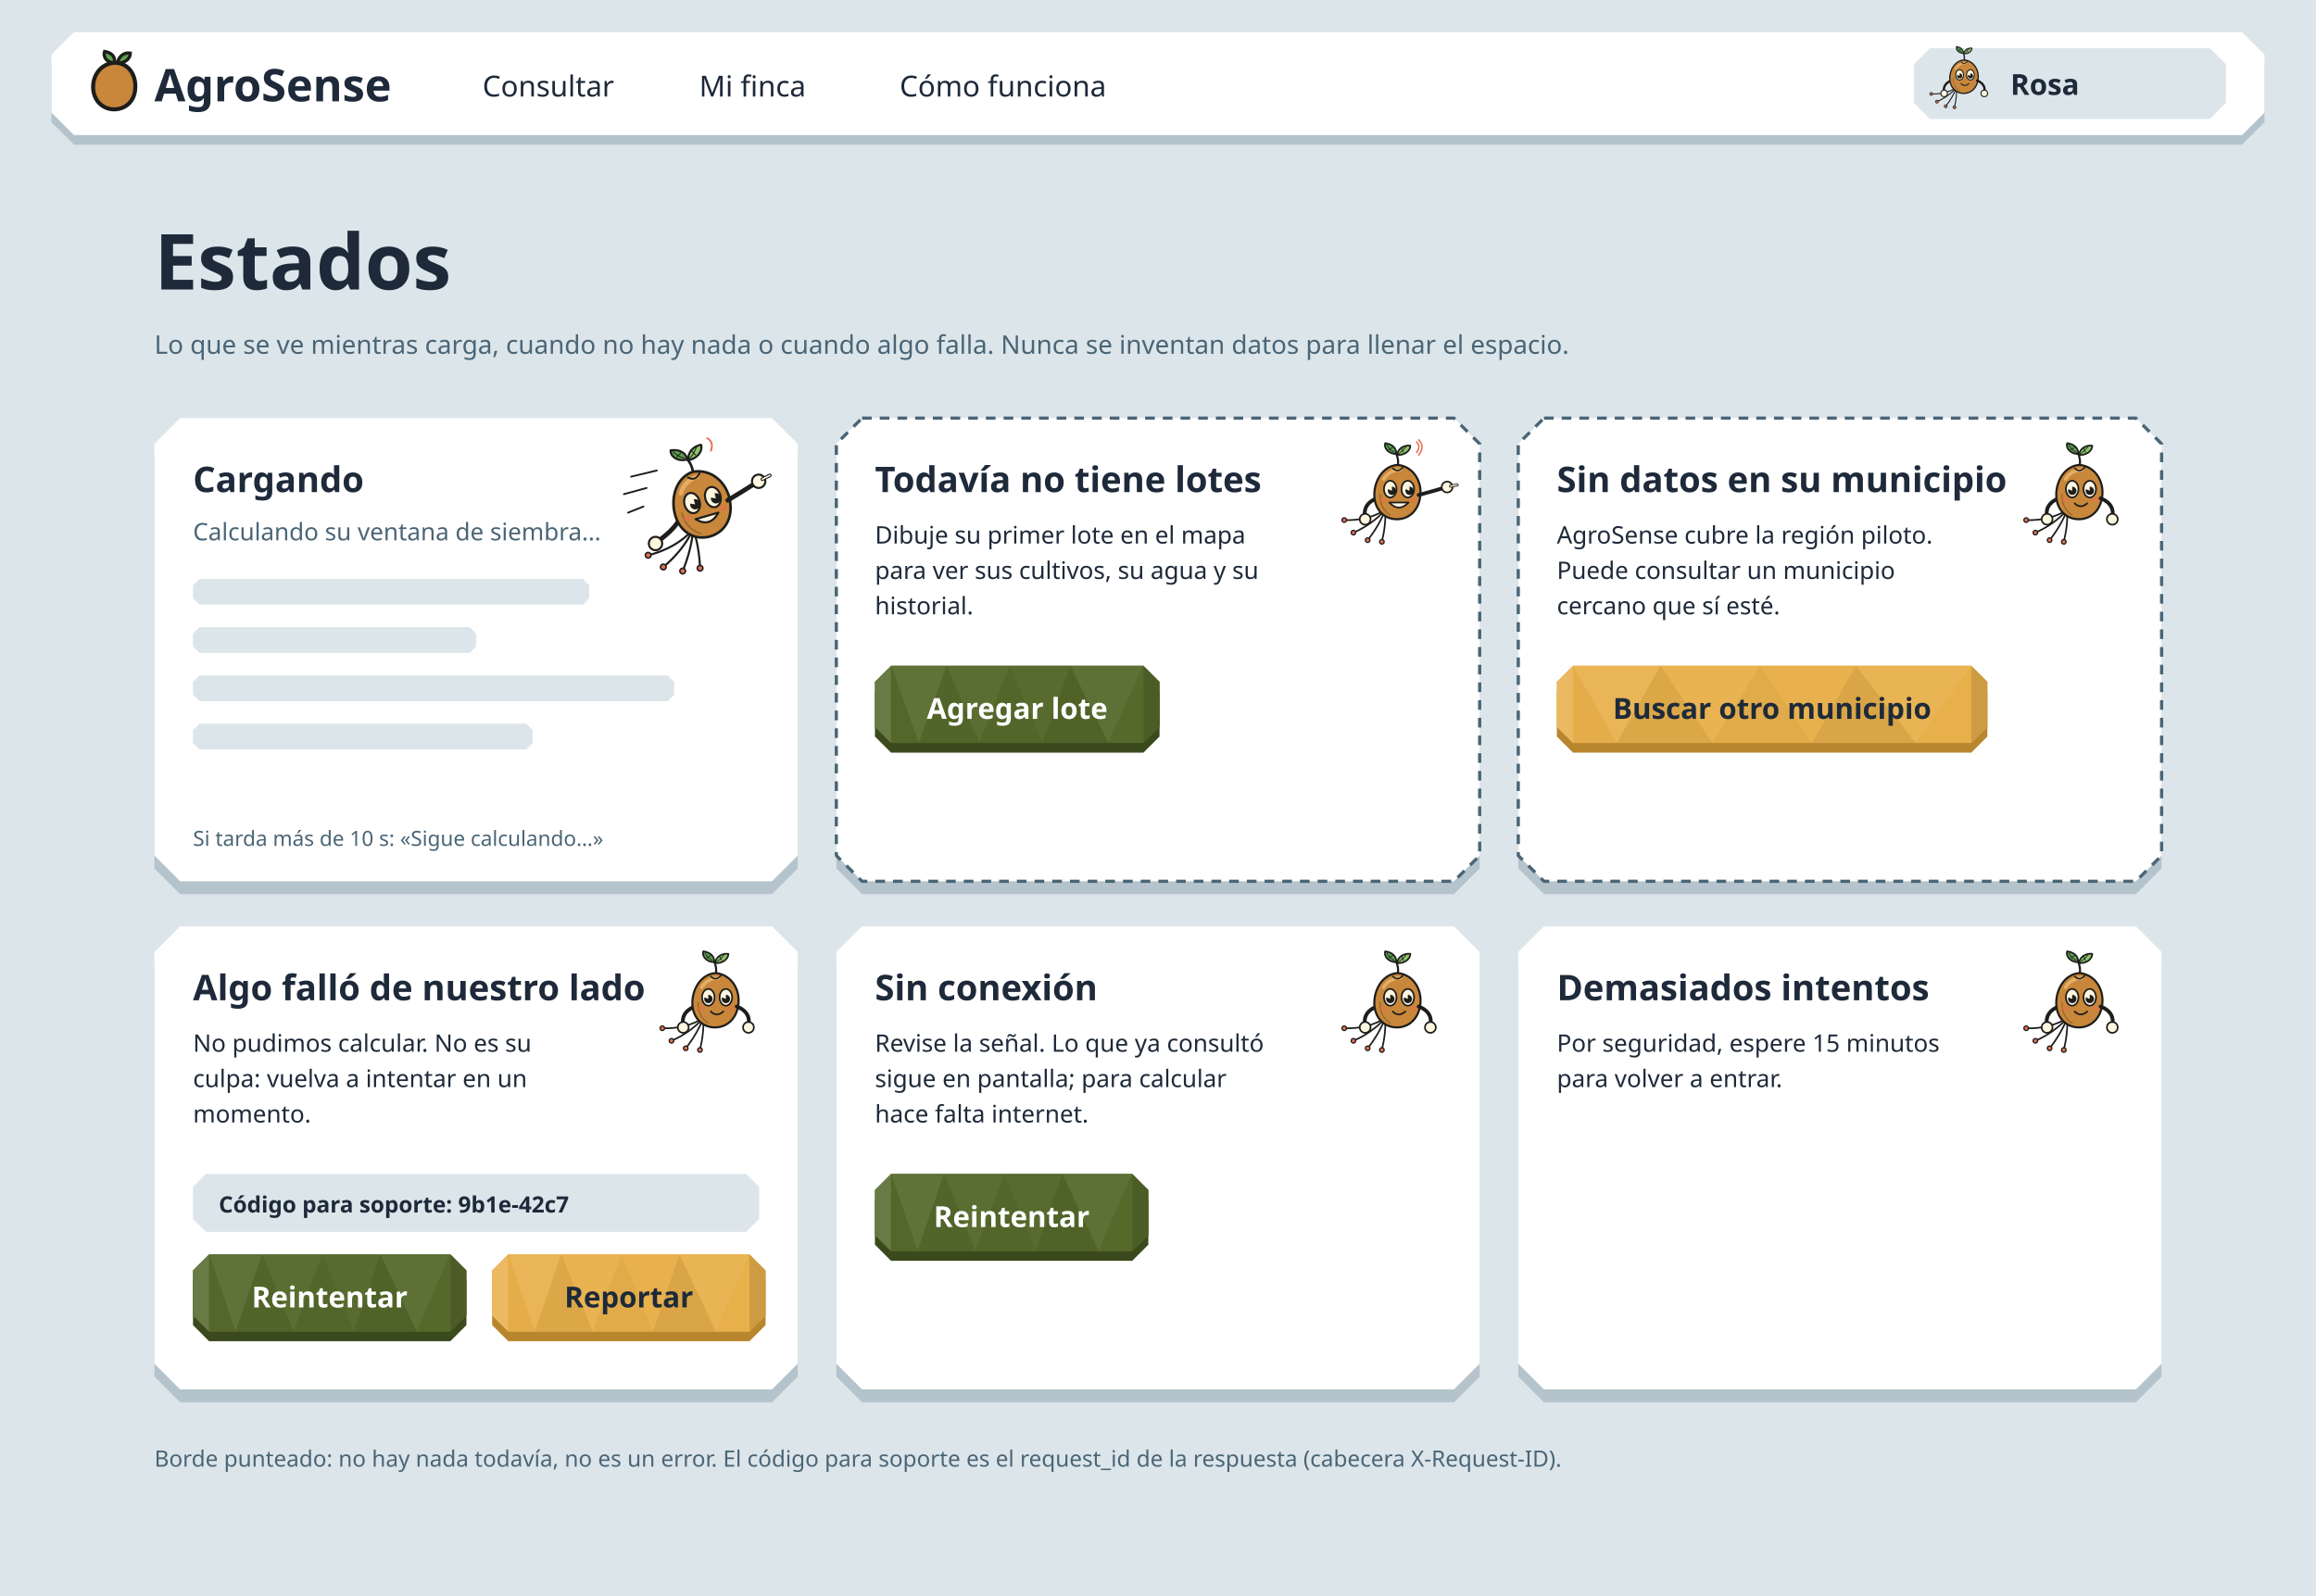
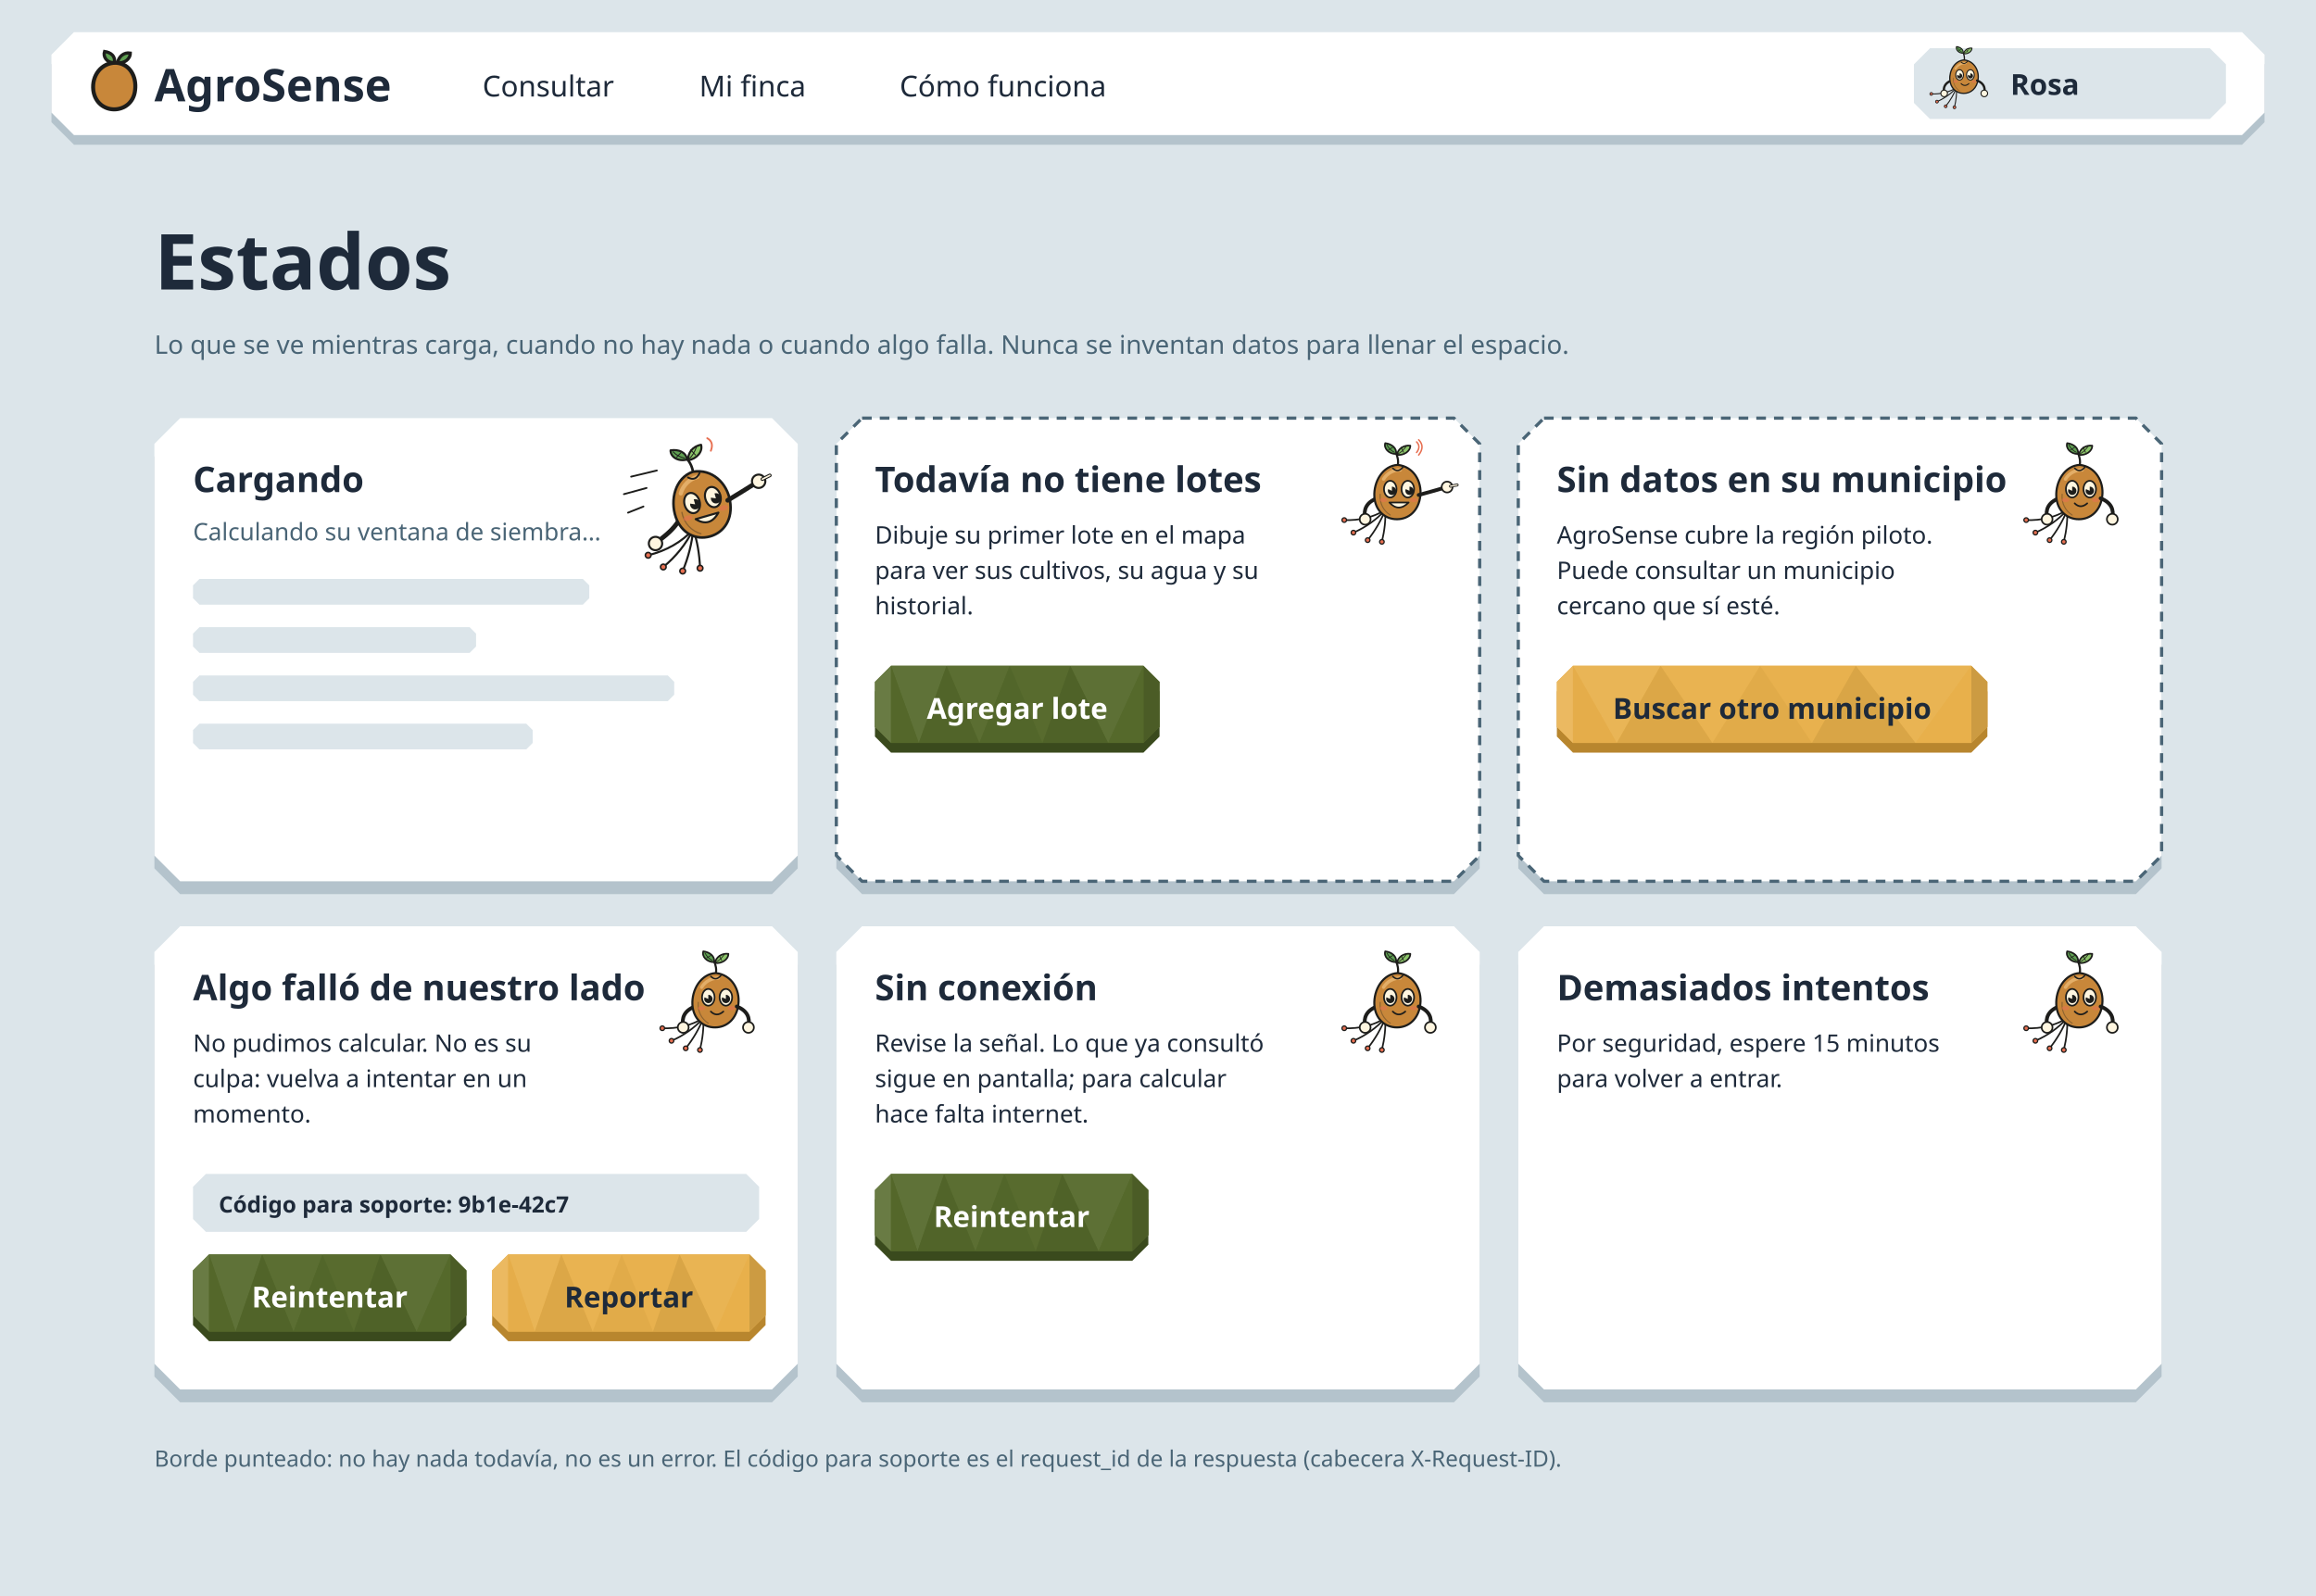
<svg xmlns="http://www.w3.org/2000/svg" width="1440" height="992" viewBox="0 0 1440 992">
  <rect width="1440" height="992" fill="#DCE5EA" />
  <rect width="1440" height="6000" fill="#DCE5EA" />
  <g id="barra" transform="translate(0 0)">
    <polygon points="46,26 1394,26 1408,40 1408,76 1394,90 46,90 32,76 32,40" fill="#B4C3CC" />
    <polygon points="46,20 1394,20 1408,34 1408,70 1394,84 46,84 32,70 32,34" fill="#FFFFFF" />
    <g id="marca" transform="translate(56 30)">
      <path d="M16 9c9 .6 13 9 12 17-.8 8-7 12-13 12S3 34 2 26C1 17 7 9 16 9z" fill="#C8873A" stroke="#1D1D1B" stroke-width="2.5" />
      <path d="M15 9c-5 0-7-4-6-7 4 .6 7 3 6 7zm2 0c4 .6 8-2 8-6-4-.6-7 2-8 6z" fill="#5FA052" stroke="#1D1D1B" stroke-width="2" />
      <text x="40" y="33" font-family="Fredoka" font-weight="600" font-size="28" fill="#1E2A3A" text-anchor="start">AgroSense</text>
    </g>
    <text x="300" y="60" font-family="Atkinson Hyperlegible" font-weight="400" font-size="18" fill="#1E2A3A" text-anchor="start">Consultar</text>
    <text x="434.72" y="60" font-family="Atkinson Hyperlegible" font-weight="400" font-size="18" fill="#1E2A3A" text-anchor="start">Mi finca</text>
    <text x="559.36" y="60" font-family="Atkinson Hyperlegible" font-weight="400" font-size="18" fill="#1E2A3A" text-anchor="start">Cómo funciona</text>
    <polygon points="1200,30 1374,30 1384,40 1384,64 1374,74 1200,74 1190,64 1190,40" fill="#DCE5EA" />
    <g transform="translate(1196 28) scale(0.16)">
      <g id="semilla" transform="translate(0 0)">
        <path d="M128 166 Q85 192 30 190" fill="none" stroke="#1D1D1B" stroke-width="4" stroke-linecap="round" stroke-linejoin="round" />
        <circle cx="30" cy="190" r="5.5" fill="#E76F51" stroke="#1D1D1B" stroke-width="3" />
        <path d="M128 166 Q96 201 52 220" fill="none" stroke="#1D1D1B" stroke-width="4" stroke-linecap="round" stroke-linejoin="round" />
        <circle cx="52" cy="220" r="5.5" fill="#E76F51" stroke="#1D1D1B" stroke-width="3" />
        <path d="M128 166 Q113 204 86 238" fill="none" stroke="#1D1D1B" stroke-width="4" stroke-linecap="round" stroke-linejoin="round" />
        <circle cx="86" cy="238" r="5.5" fill="#E76F51" stroke="#1D1D1B" stroke-width="3" />
        <path d="M128 166 Q130 200 120 242" fill="none" stroke="#1D1D1B" stroke-width="4" stroke-linecap="round" stroke-linejoin="round" />
        <circle cx="120" cy="242" r="5.5" fill="#E76F51" stroke="#1D1D1B" stroke-width="3" />
        <path d="M108 138 C82 148 76 166 80 184" fill="none" stroke="#1D1D1B" stroke-width="9" stroke-linecap="round" stroke-linejoin="round" />
        <circle cx="80" cy="188" r="13" fill="#FFF6E0" stroke="#1D1D1B" stroke-width="4" />
        <path d="M158 62 C160 48 158 40 154 30" fill="none" stroke="#1D1D1B" stroke-width="5" stroke-linecap="round" stroke-linejoin="round" />
        <path d="M154 32 C136 32 124 18 128 6 C144 8 156 18 154 32Z" fill="#5FA052" stroke="#1D1D1B" stroke-width="4" stroke-linecap="round" stroke-linejoin="round" />
        <path d="M156 34 C172 36 188 26 188 12 C172 10 158 20 156 34Z" fill="#8CC56A" stroke="#1D1D1B" stroke-width="4" stroke-linecap="round" stroke-linejoin="round" />
        <path d="M150 28 C142 24 136 18 132 10 M146 16 L136 22 M178 14 C172 22 166 28 158 32 M172 28 L166 16" fill="none" stroke="#1D1D1B" stroke-width="1.8" stroke-linecap="round" stroke-linejoin="round" />
        <path d="M158 58 C196 62 216 98 212 132 C208 168 184 188 156 188 C126 188 104 166 102 134 C100 98 122 60 158 58Z" fill="#C8873A" stroke="#1D1D1B" stroke-width="5" stroke-linecap="round" stroke-linejoin="round" />
        <path d="M124 92 A46 46 0 0 1 164 70" fill="none" stroke="#E3AE68" stroke-width="8" stroke-linecap="round" stroke-linejoin="round" />
        <path d="M116 128 C114 150 124 168 140 178" fill="none" stroke="#1D1D1B" stroke-width="2.5" stroke-linecap="round" stroke-linejoin="round" opacity="0.35" />
        <path d="M146 66 Q158 78 170 64" fill="none" stroke="#1D1D1B" stroke-width="3.5" stroke-linecap="round" stroke-linejoin="round" />
        <ellipse cx="124" cy="142" rx="9" ry="5" fill="#E76F51" opacity="0.55" />
        <ellipse cx="196" cy="142" rx="9" ry="5" fill="#E76F51" opacity="0.55" />
        <ellipse cx="140" cy="116" rx="15" ry="20" fill="#FFF6E0" stroke="#1D1D1B" stroke-width="4" />
        <path d="M140 120 m0 -10 a10 10 0 1 1 -9 6 l9 4Z" fill="#1D1D1B" />
        <ellipse cx="182" cy="116" rx="15" ry="20" fill="#FFF6E0" stroke="#1D1D1B" stroke-width="4" />
        <path d="M182 120 m0 -10 a10 10 0 1 1 -9 6 l9 4Z" fill="#1D1D1B" />
        <path d="M146 150 Q160 164 176 150" fill="none" stroke="#1D1D1B" stroke-width="4" stroke-linecap="round" stroke-linejoin="round" />
        <path d="M208 138 C234 148 240 166 236 184" fill="none" stroke="#1D1D1B" stroke-width="9" stroke-linecap="round" stroke-linejoin="round" />
        <circle cx="236" cy="188" r="13" fill="#FFF6E0" stroke="#1D1D1B" stroke-width="4" />
      </g>
    </g>
    <text x="1250" y="59" font-family="Atkinson Hyperlegible" font-weight="700" font-size="18" fill="#1E2A3A" text-anchor="start">Rosa</text>
  </g>
  <text x="96" y="180" font-family="Fredoka" font-weight="600" font-size="48" fill="#1E2A3A" text-anchor="start">Estados</text>
  <text x="96" y="220" font-family="Atkinson Hyperlegible" font-weight="400" font-size="16" fill="#4A6576" text-anchor="start">Lo que se ve mientras carga, cuando no hay nada o cuando algo falla. Nunca se inventan datos para llenar el espacio.</text>
  <g id="estado-cargando" transform="translate(96 260)">
    <polygon points="16,8 384,8 400,24 400,280 384,296 16,296 0,280 0,24" fill="#B4C3CC" />
    <polygon points="16,0 384,0 400,16 400,272 384,288 16,288 0,272 0,16" fill="#FFFFFF" />
    <g transform="translate(290.0 14) scale(0.32)">
      <g id="mascota" transform="translate(0 0) scale(1)">
        <g id="semilla" transform="rotate(-16 158 124)">
          <path d="M128 166 Q85 192 30 190" fill="none" stroke="#1D1D1B" stroke-width="4" stroke-linecap="round" stroke-linejoin="round" />
          <circle cx="30" cy="190" r="5.5" fill="#E76F51" stroke="#1D1D1B" stroke-width="3" />
          <path d="M128 166 Q96 201 52 220" fill="none" stroke="#1D1D1B" stroke-width="4" stroke-linecap="round" stroke-linejoin="round" />
          <circle cx="52" cy="220" r="5.5" fill="#E76F51" stroke="#1D1D1B" stroke-width="3" />
          <path d="M128 166 Q113 204 86 238" fill="none" stroke="#1D1D1B" stroke-width="4" stroke-linecap="round" stroke-linejoin="round" />
          <circle cx="86" cy="238" r="5.5" fill="#E76F51" stroke="#1D1D1B" stroke-width="3" />
          <path d="M128 166 Q130 200 120 242" fill="none" stroke="#1D1D1B" stroke-width="4" stroke-linecap="round" stroke-linejoin="round" />
          <circle cx="120" cy="242" r="5.5" fill="#E76F51" stroke="#1D1D1B" stroke-width="3" />
          <path d="M108 140 C90 156 74 162 54 170" fill="none" stroke="#1D1D1B" stroke-width="9" stroke-linecap="round" stroke-linejoin="round" />
          <circle cx="50" cy="172" r="13" fill="#FFF6E0" stroke="#1D1D1B" stroke-width="4" />
          <path d="M158 62 C160 48 158 40 154 30" fill="none" stroke="#1D1D1B" stroke-width="5" stroke-linecap="round" stroke-linejoin="round" />
          <path d="M154 32 C136 32 124 18 128 6 C144 8 156 18 154 32Z" fill="#5FA052" stroke="#1D1D1B" stroke-width="4" stroke-linecap="round" stroke-linejoin="round" />
          <path d="M156 34 C172 36 188 26 188 12 C172 10 158 20 156 34Z" fill="#8CC56A" stroke="#1D1D1B" stroke-width="4" stroke-linecap="round" stroke-linejoin="round" />
          <path d="M150 28 C142 24 136 18 132 10 M146 16 L136 22 M178 14 C172 22 166 28 158 32 M172 28 L166 16" fill="none" stroke="#1D1D1B" stroke-width="1.8" stroke-linecap="round" stroke-linejoin="round" />
          <path d="M203 3 Q214 14 203 28.4" fill="none" stroke="#E76F51" stroke-width="3.5" stroke-linecap="round" stroke-linejoin="round" />
          <path d="M158 58 C196 62 216 98 212 132 C208 168 184 188 156 188 C126 188 104 166 102 134 C100 98 122 60 158 58Z" fill="#C8873A" stroke="#1D1D1B" stroke-width="5" stroke-linecap="round" stroke-linejoin="round" />
          <path d="M124 92 A46 46 0 0 1 164 70" fill="none" stroke="#E3AE68" stroke-width="8" stroke-linecap="round" stroke-linejoin="round" />
          <path d="M116 128 C114 150 124 168 140 178" fill="none" stroke="#1D1D1B" stroke-width="2.5" stroke-linecap="round" stroke-linejoin="round" opacity="0.35" />
          <path d="M146 66 Q158 78 170 64" fill="none" stroke="#1D1D1B" stroke-width="3.5" stroke-linecap="round" stroke-linejoin="round" />
          <ellipse cx="124" cy="142" rx="9" ry="5" fill="#E76F51" opacity="0.55" />
          <ellipse cx="196" cy="142" rx="9" ry="5" fill="#E76F51" opacity="0.55" />
          <ellipse cx="140" cy="116" rx="15" ry="20" fill="#FFF6E0" stroke="#1D1D1B" stroke-width="4" />
          <path d="M145 120 m0 -10 a10 10 0 1 1 -9 6 l9 4Z" fill="#1D1D1B" />
          <ellipse cx="182" cy="116" rx="15" ry="20" fill="#FFF6E0" stroke="#1D1D1B" stroke-width="4" />
          <path d="M187 120 m0 -10 a10 10 0 1 1 -9 6 l9 4Z" fill="#1D1D1B" />
          <path d="M138 148 Q160 172 184 148Z" fill="#FFF6E0" stroke="#1D1D1B" stroke-width="4" stroke-linecap="round" stroke-linejoin="round" />
          <path d="M208 130 C230 124 252 118 272 112" fill="none" stroke="#1D1D1B" stroke-width="9" stroke-linecap="round" stroke-linejoin="round" />
          <circle cx="276" cy="111" r="13" fill="#FFF6E0" stroke="#1D1D1B" stroke-width="4" />
          <path d="M284 109 l16 -3" fill="none" stroke="#1D1D1B" stroke-width="7" stroke-linecap="round" stroke-linejoin="round" />
          <path d="M284 109 l16 -3" fill="none" stroke="#FFF6E0" stroke-width="3" stroke-linecap="round" stroke-linejoin="round" />
        </g>
        <line x1="20" y1="70" x2="70" y2="58" stroke="#1D1D1B" stroke-width="3.5" stroke-linecap="round" />
        <line x1="6" y1="104" x2="50" y2="92" stroke="#1D1D1B" stroke-width="3.5" stroke-linecap="round" />
        <line x1="14" y1="140" x2="44" y2="128" stroke="#1D1D1B" stroke-width="3.5" stroke-linecap="round" />
      </g>
    </g>
    <text x="24" y="46" font-family="Fredoka" font-weight="600" font-size="22" fill="#1E2A3A" text-anchor="start">Cargando</text>
    <text x="24" y="76" font-family="Atkinson Hyperlegible" font-weight="400" font-size="15" fill="#4A6576" text-anchor="start">Calculando su ventana de siembra…</text>
    <polygon points="28,100 266.4,100 270.4,104 270.4,112 266.4,116 28,116 24,112 24,104" fill="#DCE5EA" />
    <polygon points="28,130 196,130 200,134 200,142 196,146 28,146 24,142 24,134" fill="#DCE5EA" />
    <polygon points="28,160 319.2,160 323.2,164 323.2,172 319.2,176 28,176 24,172 24,164" fill="#DCE5EA" />
    <polygon points="28,190 231.2,190 235.2,194 235.2,202 231.2,206 28,206 24,202 24,194" fill="#DCE5EA" />
-     <text x="24" y="266" font-family="Atkinson Hyperlegible" font-weight="400" font-size="13" fill="#4A6576" text-anchor="start">Si tarda más de 10 s: «Sigue calculando…»</text>
  </g>
  <g id="estado-todavía" transform="translate(520 260)">
    <polygon points="16,8 384,8 400,24 400,280 384,296 16,296 0,280 0,24" fill="#B4C3CC" />
    <polygon points="16,0 384,0 400,16 400,272 384,288 16,288 0,272 0,16" fill="#FFFFFF" stroke="#4A6576" stroke-width="2" stroke-linejoin="round" stroke-dasharray="6 5" />
    <g transform="translate(308.0 14) scale(0.26)">
      <g id="mascota" transform="translate(0 0) scale(1)">
        <g id="semilla" transform="translate(0 0)">
          <path d="M128 166 Q85 192 30 190" fill="none" stroke="#1D1D1B" stroke-width="4" stroke-linecap="round" stroke-linejoin="round" />
          <circle cx="30" cy="190" r="5.5" fill="#E76F51" stroke="#1D1D1B" stroke-width="3" />
          <path d="M128 166 Q96 201 52 220" fill="none" stroke="#1D1D1B" stroke-width="4" stroke-linecap="round" stroke-linejoin="round" />
          <circle cx="52" cy="220" r="5.5" fill="#E76F51" stroke="#1D1D1B" stroke-width="3" />
          <path d="M128 166 Q113 204 86 238" fill="none" stroke="#1D1D1B" stroke-width="4" stroke-linecap="round" stroke-linejoin="round" />
          <circle cx="86" cy="238" r="5.5" fill="#E76F51" stroke="#1D1D1B" stroke-width="3" />
          <path d="M128 166 Q130 200 120 242" fill="none" stroke="#1D1D1B" stroke-width="4" stroke-linecap="round" stroke-linejoin="round" />
          <circle cx="120" cy="242" r="5.5" fill="#E76F51" stroke="#1D1D1B" stroke-width="3" />
          <path d="M108 138 C82 148 76 166 80 184" fill="none" stroke="#1D1D1B" stroke-width="9" stroke-linecap="round" stroke-linejoin="round" />
          <circle cx="80" cy="188" r="13" fill="#FFF6E0" stroke="#1D1D1B" stroke-width="4" />
          <path d="M158 62 C160 48 158 40 154 30" fill="none" stroke="#1D1D1B" stroke-width="5" stroke-linecap="round" stroke-linejoin="round" />
          <path d="M154 32 C136 32 124 18 128 6 C144 8 156 18 154 32Z" fill="#5FA052" stroke="#1D1D1B" stroke-width="4" stroke-linecap="round" stroke-linejoin="round" />
          <path d="M156 34 C172 36 188 26 188 12 C172 10 158 20 156 34Z" fill="#8CC56A" stroke="#1D1D1B" stroke-width="4" stroke-linecap="round" stroke-linejoin="round" />
          <path d="M150 28 C142 24 136 18 132 10 M146 16 L136 22 M178 14 C172 22 166 28 158 32 M172 28 L166 16" fill="none" stroke="#1D1D1B" stroke-width="1.8" stroke-linecap="round" stroke-linejoin="round" />
          <path d="M203 3 Q214 14 203 28.4" fill="none" stroke="#E76F51" stroke-width="3.5" stroke-linecap="round" stroke-linejoin="round" />
          <path d="M208 -2 Q224 14 208 34.4" fill="none" stroke="#E76F51" stroke-width="3.5" stroke-linecap="round" stroke-linejoin="round" />
          <path d="M158 58 C196 62 216 98 212 132 C208 168 184 188 156 188 C126 188 104 166 102 134 C100 98 122 60 158 58Z" fill="#C8873A" stroke="#1D1D1B" stroke-width="5" stroke-linecap="round" stroke-linejoin="round" />
          <path d="M124 92 A46 46 0 0 1 164 70" fill="none" stroke="#E3AE68" stroke-width="8" stroke-linecap="round" stroke-linejoin="round" />
          <path d="M116 128 C114 150 124 168 140 178" fill="none" stroke="#1D1D1B" stroke-width="2.5" stroke-linecap="round" stroke-linejoin="round" opacity="0.35" />
          <path d="M146 66 Q158 78 170 64" fill="none" stroke="#1D1D1B" stroke-width="3.5" stroke-linecap="round" stroke-linejoin="round" />
          <ellipse cx="124" cy="142" rx="9" ry="5" fill="#E76F51" opacity="0.55" />
          <ellipse cx="196" cy="142" rx="9" ry="5" fill="#E76F51" opacity="0.55" />
          <ellipse cx="140" cy="116" rx="15" ry="20" fill="#FFF6E0" stroke="#1D1D1B" stroke-width="4" />
          <path d="M144 120 m0 -10 a10 10 0 1 1 -9 6 l9 4Z" fill="#1D1D1B" />
          <ellipse cx="182" cy="116" rx="15" ry="20" fill="#FFF6E0" stroke="#1D1D1B" stroke-width="4" />
          <path d="M186 120 m0 -10 a10 10 0 1 1 -9 6 l9 4Z" fill="#1D1D1B" />
          <path d="M138 148 Q160 172 184 148Z" fill="#FFF6E0" stroke="#1D1D1B" stroke-width="4" stroke-linecap="round" stroke-linejoin="round" />
          <path d="M208 130 C230 124 252 118 272 112" fill="none" stroke="#1D1D1B" stroke-width="9" stroke-linecap="round" stroke-linejoin="round" />
          <circle cx="276" cy="111" r="13" fill="#FFF6E0" stroke="#1D1D1B" stroke-width="4" />
          <path d="M284 109 l16 -3" fill="none" stroke="#1D1D1B" stroke-width="7" stroke-linecap="round" stroke-linejoin="round" />
          <path d="M284 109 l16 -3" fill="none" stroke="#FFF6E0" stroke-width="3" stroke-linecap="round" stroke-linejoin="round" />
        </g>
      </g>
    </g>
    <text x="24" y="46" font-family="Fredoka" font-weight="600" font-size="22" fill="#1E2A3A" text-anchor="start">Todavía no tiene lotes</text>
    <text x="24" y="78" font-family="Atkinson Hyperlegible" font-weight="400" font-size="15" fill="#1E2A3A" text-anchor="start">Dibuje su primer lote en el mapa</text>
    <text x="24" y="100" font-family="Atkinson Hyperlegible" font-weight="400" font-size="15" fill="#1E2A3A" text-anchor="start">para ver sus cultivos, su agua y su</text>
    <text x="24" y="122" font-family="Atkinson Hyperlegible" font-weight="400" font-size="15" fill="#1E2A3A" text-anchor="start">historial.</text>
    <g id="boton-primary" transform="translate(24 154)">
      <polygon points="10,6 166.96,6 176.96,16 176.96,44 166.96,54 10,54 0,44 0,16" fill="#3A4A1D" />
      <polygon points="10,0 166.96,0 176.96,10 176.96,38 166.96,48 10,48 0,38 0,10" fill="#55692B" />
      <polygon points="10,0 10,48 0,38 0,10" fill="#697B44" />
      <polygon points="166.96,0 176.96,10 176.96,38 166.96,48" fill="#4B5C26" />
      <polygon points="10,0 44.531,0 27.266,48" fill="#5F7238" />
      <polygon points="10,0 27.266,48 10,48" fill="#54672A" />
      <polygon points="44.531,0 83.771,0 64.936,48" fill="#5B6E32" />
      <polygon points="44.531,0 64.936,48 27.266,48" fill="#516429" />
      <polygon points="83.771,0 121.442,0 104.176,48" fill="#586B2E" />
      <polygon points="83.771,0 104.176,48 64.936,48" fill="#52662A" />
      <polygon points="121.442,0 166.96,0 144.986,48" fill="#5D7035" />
      <polygon points="121.442,0 144.986,48 104.176,48" fill="#4F6228" />
      <polygon points="166.96,0 166.96,48 144.986,48" fill="#55692B" />
      <text x="88.48" y="33" font-family="Atkinson Hyperlegible" font-weight="700" font-size="18" fill="#FFFFFF" text-anchor="middle">Agregar lote</text>
    </g>
  </g>
  <g id="estado-sin" transform="translate(944 260)">
    <polygon points="16,8 384,8 400,24 400,280 384,296 16,296 0,280 0,24" fill="#B4C3CC" />
    <polygon points="16,0 384,0 400,16 400,272 384,288 16,288 0,272 0,16" fill="#FFFFFF" stroke="#4A6576" stroke-width="2" stroke-linejoin="round" stroke-dasharray="6 5" />
    <g transform="translate(308.0 14) scale(0.26)">
      <g id="mascota" transform="translate(0 0) scale(1)">
        <g id="semilla" transform="translate(0 0)">
          <path d="M128 166 Q85 192 30 190" fill="none" stroke="#1D1D1B" stroke-width="4" stroke-linecap="round" stroke-linejoin="round" />
          <circle cx="30" cy="190" r="5.5" fill="#E76F51" stroke="#1D1D1B" stroke-width="3" />
          <path d="M128 166 Q96 201 52 220" fill="none" stroke="#1D1D1B" stroke-width="4" stroke-linecap="round" stroke-linejoin="round" />
          <circle cx="52" cy="220" r="5.5" fill="#E76F51" stroke="#1D1D1B" stroke-width="3" />
          <path d="M128 166 Q113 204 86 238" fill="none" stroke="#1D1D1B" stroke-width="4" stroke-linecap="round" stroke-linejoin="round" />
          <circle cx="86" cy="238" r="5.5" fill="#E76F51" stroke="#1D1D1B" stroke-width="3" />
          <path d="M128 166 Q130 200 120 242" fill="none" stroke="#1D1D1B" stroke-width="4" stroke-linecap="round" stroke-linejoin="round" />
          <circle cx="120" cy="242" r="5.5" fill="#E76F51" stroke="#1D1D1B" stroke-width="3" />
          <path d="M108 138 C82 148 76 166 80 184" fill="none" stroke="#1D1D1B" stroke-width="9" stroke-linecap="round" stroke-linejoin="round" />
          <circle cx="80" cy="188" r="13" fill="#FFF6E0" stroke="#1D1D1B" stroke-width="4" />
          <path d="M158 62 C160 48 158 40 154 30" fill="none" stroke="#1D1D1B" stroke-width="5" stroke-linecap="round" stroke-linejoin="round" />
          <path d="M154 32 C136 32 124 18 128 6 C144 8 156 18 154 32Z" fill="#5FA052" stroke="#1D1D1B" stroke-width="4" stroke-linecap="round" stroke-linejoin="round" />
          <path d="M156 34 C172 36 188 26 188 12 C172 10 158 20 156 34Z" fill="#8CC56A" stroke="#1D1D1B" stroke-width="4" stroke-linecap="round" stroke-linejoin="round" />
          <path d="M150 28 C142 24 136 18 132 10 M146 16 L136 22 M178 14 C172 22 166 28 158 32 M172 28 L166 16" fill="none" stroke="#1D1D1B" stroke-width="1.8" stroke-linecap="round" stroke-linejoin="round" />
          <path d="M158 58 C196 62 216 98 212 132 C208 168 184 188 156 188 C126 188 104 166 102 134 C100 98 122 60 158 58Z" fill="#C8873A" stroke="#1D1D1B" stroke-width="5" stroke-linecap="round" stroke-linejoin="round" />
          <path d="M124 92 A46 46 0 0 1 164 70" fill="none" stroke="#E3AE68" stroke-width="8" stroke-linecap="round" stroke-linejoin="round" />
          <path d="M116 128 C114 150 124 168 140 178" fill="none" stroke="#1D1D1B" stroke-width="2.5" stroke-linecap="round" stroke-linejoin="round" opacity="0.35" />
          <path d="M146 66 Q158 78 170 64" fill="none" stroke="#1D1D1B" stroke-width="3.5" stroke-linecap="round" stroke-linejoin="round" />
          <ellipse cx="124" cy="142" rx="9" ry="5" fill="#E76F51" opacity="0.55" />
          <ellipse cx="196" cy="142" rx="9" ry="5" fill="#E76F51" opacity="0.55" />
          <ellipse cx="140" cy="116" rx="15" ry="20" fill="#FFF6E0" stroke="#1D1D1B" stroke-width="4" />
          <path d="M140 120 m0 -10 a10 10 0 1 1 -9 6 l9 4Z" fill="#1D1D1B" />
          <ellipse cx="182" cy="116" rx="15" ry="20" fill="#FFF6E0" stroke="#1D1D1B" stroke-width="4" />
          <path d="M182 120 m0 -10 a10 10 0 1 1 -9 6 l9 4Z" fill="#1D1D1B" />
          <path d="M146 150 Q160 164 176 150" fill="none" stroke="#1D1D1B" stroke-width="4" stroke-linecap="round" stroke-linejoin="round" />
          <path d="M208 138 C234 148 240 166 236 184" fill="none" stroke="#1D1D1B" stroke-width="9" stroke-linecap="round" stroke-linejoin="round" />
          <circle cx="236" cy="188" r="13" fill="#FFF6E0" stroke="#1D1D1B" stroke-width="4" />
        </g>
      </g>
    </g>
    <text x="24" y="46" font-family="Fredoka" font-weight="600" font-size="22" fill="#1E2A3A" text-anchor="start">Sin datos en su municipio</text>
    <text x="24" y="78" font-family="Atkinson Hyperlegible" font-weight="400" font-size="15" fill="#1E2A3A" text-anchor="start">AgroSense cubre la región piloto.</text>
    <text x="24" y="100" font-family="Atkinson Hyperlegible" font-weight="400" font-size="15" fill="#1E2A3A" text-anchor="start">Puede consultar un municipio</text>
    <text x="24" y="122" font-family="Atkinson Hyperlegible" font-weight="400" font-size="15" fill="#1E2A3A" text-anchor="start">cercano que sí esté.</text>
    <g id="boton-secondary" transform="translate(24 154)">
      <polygon points="10,6 257.68,6 267.68,16 267.68,44 257.68,54 10,54 0,44 0,16" fill="#B8862E" />
      <polygon points="10,0 257.68,0 267.68,10 267.68,38 257.68,48 10,48 0,38 0,10" fill="#E8B04B" />
      <polygon points="10,0 10,48 0,38 0,10" fill="#EBB961" />
      <polygon points="257.68,0 267.68,10 267.68,38 257.68,48" fill="#CC9B42" />
      <polygon points="10,0 64.49,0 37.245,48" fill="#E9B556" />
      <polygon points="10,0 37.245,48 10,48" fill="#E5AD4A" />
      <polygon points="64.49,0 126.41,0 96.688,48" fill="#E9B351" />
      <polygon points="64.49,0 96.688,48 37.245,48" fill="#DCA747" />
      <polygon points="126.41,0 185.853,0 158.608,48" fill="#E8B14E" />
      <polygon points="126.41,0 158.608,48 96.688,48" fill="#E1AB49" />
      <polygon points="185.853,0 257.68,0 223.005,48" fill="#E9B453" />
      <polygon points="185.853,0 223.005,48 158.608,48" fill="#D9A546" />
      <polygon points="257.68,0 257.68,48 223.005,48" fill="#E8B04B" />
      <text x="133.84" y="33" font-family="Atkinson Hyperlegible" font-weight="700" font-size="18" fill="#1E2A3A" text-anchor="middle">Buscar otro municipio</text>
    </g>
  </g>
  <g id="estado-algo" transform="translate(96 576)">
    <polygon points="16,8 384,8 400,24 400,280 384,296 16,296 0,280 0,24" fill="#B4C3CC" />
    <polygon points="16,0 384,0 400,16 400,272 384,288 16,288 0,272 0,16" fill="#FFFFFF" />
    <g transform="translate(308.0 14) scale(0.26)">
      <g id="mascota" transform="translate(0 0) scale(1)">
        <g id="semilla" transform="translate(0 0)">
          <path d="M128 166 Q85 192 30 190" fill="none" stroke="#1D1D1B" stroke-width="4" stroke-linecap="round" stroke-linejoin="round" />
          <circle cx="30" cy="190" r="5.5" fill="#E76F51" stroke="#1D1D1B" stroke-width="3" />
          <path d="M128 166 Q96 201 52 220" fill="none" stroke="#1D1D1B" stroke-width="4" stroke-linecap="round" stroke-linejoin="round" />
          <circle cx="52" cy="220" r="5.5" fill="#E76F51" stroke="#1D1D1B" stroke-width="3" />
          <path d="M128 166 Q113 204 86 238" fill="none" stroke="#1D1D1B" stroke-width="4" stroke-linecap="round" stroke-linejoin="round" />
          <circle cx="86" cy="238" r="5.5" fill="#E76F51" stroke="#1D1D1B" stroke-width="3" />
          <path d="M128 166 Q130 200 120 242" fill="none" stroke="#1D1D1B" stroke-width="4" stroke-linecap="round" stroke-linejoin="round" />
          <circle cx="120" cy="242" r="5.5" fill="#E76F51" stroke="#1D1D1B" stroke-width="3" />
          <path d="M108 138 C82 148 76 166 80 184" fill="none" stroke="#1D1D1B" stroke-width="9" stroke-linecap="round" stroke-linejoin="round" />
          <circle cx="80" cy="188" r="13" fill="#FFF6E0" stroke="#1D1D1B" stroke-width="4" />
          <path d="M158 62 C160 48 158 40 154 30" fill="none" stroke="#1D1D1B" stroke-width="5" stroke-linecap="round" stroke-linejoin="round" />
          <path d="M154 32 C136 32 124 18 128 6 C144 8 156 18 154 32Z" fill="#5FA052" stroke="#1D1D1B" stroke-width="4" stroke-linecap="round" stroke-linejoin="round" />
          <path d="M156 34 C172 36 188 26 188 12 C172 10 158 20 156 34Z" fill="#8CC56A" stroke="#1D1D1B" stroke-width="4" stroke-linecap="round" stroke-linejoin="round" />
          <path d="M150 28 C142 24 136 18 132 10 M146 16 L136 22 M178 14 C172 22 166 28 158 32 M172 28 L166 16" fill="none" stroke="#1D1D1B" stroke-width="1.8" stroke-linecap="round" stroke-linejoin="round" />
          <path d="M158 58 C196 62 216 98 212 132 C208 168 184 188 156 188 C126 188 104 166 102 134 C100 98 122 60 158 58Z" fill="#C8873A" stroke="#1D1D1B" stroke-width="5" stroke-linecap="round" stroke-linejoin="round" />
          <path d="M124 92 A46 46 0 0 1 164 70" fill="none" stroke="#E3AE68" stroke-width="8" stroke-linecap="round" stroke-linejoin="round" />
          <path d="M116 128 C114 150 124 168 140 178" fill="none" stroke="#1D1D1B" stroke-width="2.5" stroke-linecap="round" stroke-linejoin="round" opacity="0.35" />
          <path d="M146 66 Q158 78 170 64" fill="none" stroke="#1D1D1B" stroke-width="3.5" stroke-linecap="round" stroke-linejoin="round" />
          <ellipse cx="124" cy="142" rx="9" ry="5" fill="#E76F51" opacity="0.55" />
          <ellipse cx="196" cy="142" rx="9" ry="5" fill="#E76F51" opacity="0.55" />
          <ellipse cx="140" cy="116" rx="15" ry="20" fill="#FFF6E0" stroke="#1D1D1B" stroke-width="4" />
          <path d="M140 120 m0 -10 a10 10 0 1 1 -9 6 l9 4Z" fill="#1D1D1B" />
          <ellipse cx="182" cy="116" rx="15" ry="20" fill="#FFF6E0" stroke="#1D1D1B" stroke-width="4" />
          <path d="M182 120 m0 -10 a10 10 0 1 1 -9 6 l9 4Z" fill="#1D1D1B" />
          <path d="M146 150 Q160 164 176 150" fill="none" stroke="#1D1D1B" stroke-width="4" stroke-linecap="round" stroke-linejoin="round" />
          <path d="M208 138 C234 148 240 166 236 184" fill="none" stroke="#1D1D1B" stroke-width="9" stroke-linecap="round" stroke-linejoin="round" />
          <circle cx="236" cy="188" r="13" fill="#FFF6E0" stroke="#1D1D1B" stroke-width="4" />
        </g>
      </g>
    </g>
    <text x="24" y="46" font-family="Fredoka" font-weight="600" font-size="22" fill="#1E2A3A" text-anchor="start">Algo falló de nuestro lado</text>
    <text x="24" y="78" font-family="Atkinson Hyperlegible" font-weight="400" font-size="15" fill="#1E2A3A" text-anchor="start">No pudimos calcular. No es su</text>
    <text x="24" y="100" font-family="Atkinson Hyperlegible" font-weight="400" font-size="15" fill="#1E2A3A" text-anchor="start">culpa: vuelva a intentar en un</text>
    <text x="24" y="122" font-family="Atkinson Hyperlegible" font-weight="400" font-size="15" fill="#1E2A3A" text-anchor="start">momento.</text>
    <polygon points="32,154 368,154 376,162 376,182 368,190 32,190 24,182 24,162" fill="#DCE5EA" />
    <text x="40" y="178" font-family="Atkinson Hyperlegible" font-weight="700" font-size="14" fill="#1E2A3A" text-anchor="start">Código para soporte: 9b1e-42c7</text>
    <g id="boton-primary" transform="translate(24 204)">
      <polygon points="10,6 160,6 170,16 170,44 160,54 10,54 0,44 0,16" fill="#3A4A1D" />
      <polygon points="10,0 160,0 170,10 170,38 160,48 10,48 0,38 0,10" fill="#55692B" />
      <polygon points="10,0 10,48 0,38 0,10" fill="#697B44" />
      <polygon points="160,0 170,10 170,38 160,48" fill="#4B5C26" />
      <polygon points="10,0 43,0 26.5,48" fill="#5F7238" />
      <polygon points="10,0 26.5,48 10,48" fill="#54672A" />
      <polygon points="43,0 80.5,0 62.5,48" fill="#5B6E32" />
      <polygon points="43,0 62.5,48 26.5,48" fill="#516429" />
      <polygon points="80.5,0 116.5,0 100,48" fill="#586B2E" />
      <polygon points="80.5,0 100,48 62.5,48" fill="#52662A" />
      <polygon points="116.5,0 160,0 139,48" fill="#5D7035" />
      <polygon points="116.5,0 139,48 100,48" fill="#4F6228" />
      <polygon points="160,0 160,48 139,48" fill="#55692B" />
      <text x="85" y="33" font-family="Atkinson Hyperlegible" font-weight="700" font-size="18" fill="#FFFFFF" text-anchor="middle">Reintentar</text>
    </g>
    <g id="boton-secondary" transform="translate(210 204)">
      <polygon points="10,6 160,6 170,16 170,44 160,54 10,54 0,44 0,16" fill="#B8862E" />
      <polygon points="10,0 160,0 170,10 170,38 160,48 10,48 0,38 0,10" fill="#E8B04B" />
      <polygon points="10,0 10,48 0,38 0,10" fill="#EBB961" />
      <polygon points="160,0 170,10 170,38 160,48" fill="#CC9B42" />
      <polygon points="10,0 43,0 26.5,48" fill="#E9B556" />
      <polygon points="10,0 26.5,48 10,48" fill="#E5AD4A" />
      <polygon points="43,0 80.5,0 62.5,48" fill="#E9B351" />
      <polygon points="43,0 62.5,48 26.5,48" fill="#DCA747" />
      <polygon points="80.5,0 116.5,0 100,48" fill="#E8B14E" />
      <polygon points="80.5,0 100,48 62.5,48" fill="#E1AB49" />
      <polygon points="116.5,0 160,0 139,48" fill="#E9B453" />
      <polygon points="116.5,0 139,48 100,48" fill="#D9A546" />
      <polygon points="160,0 160,48 139,48" fill="#E8B04B" />
      <text x="85" y="33" font-family="Atkinson Hyperlegible" font-weight="700" font-size="18" fill="#1E2A3A" text-anchor="middle">Reportar</text>
    </g>
  </g>
  <g id="estado-sin" transform="translate(520 576)">
    <polygon points="16,8 384,8 400,24 400,280 384,296 16,296 0,280 0,24" fill="#B4C3CC" />
    <polygon points="16,0 384,0 400,16 400,272 384,288 16,288 0,272 0,16" fill="#FFFFFF" />
    <g transform="translate(308.0 14) scale(0.26)">
      <g id="mascota" transform="translate(0 0) scale(1)">
        <g id="semilla" transform="translate(0 0)">
          <path d="M128 166 Q85 192 30 190" fill="none" stroke="#1D1D1B" stroke-width="4" stroke-linecap="round" stroke-linejoin="round" />
          <circle cx="30" cy="190" r="5.5" fill="#E76F51" stroke="#1D1D1B" stroke-width="3" />
          <path d="M128 166 Q96 201 52 220" fill="none" stroke="#1D1D1B" stroke-width="4" stroke-linecap="round" stroke-linejoin="round" />
          <circle cx="52" cy="220" r="5.5" fill="#E76F51" stroke="#1D1D1B" stroke-width="3" />
          <path d="M128 166 Q113 204 86 238" fill="none" stroke="#1D1D1B" stroke-width="4" stroke-linecap="round" stroke-linejoin="round" />
          <circle cx="86" cy="238" r="5.5" fill="#E76F51" stroke="#1D1D1B" stroke-width="3" />
          <path d="M128 166 Q130 200 120 242" fill="none" stroke="#1D1D1B" stroke-width="4" stroke-linecap="round" stroke-linejoin="round" />
          <circle cx="120" cy="242" r="5.5" fill="#E76F51" stroke="#1D1D1B" stroke-width="3" />
          <path d="M108 138 C82 148 76 166 80 184" fill="none" stroke="#1D1D1B" stroke-width="9" stroke-linecap="round" stroke-linejoin="round" />
          <circle cx="80" cy="188" r="13" fill="#FFF6E0" stroke="#1D1D1B" stroke-width="4" />
          <path d="M158 62 C160 48 158 40 154 30" fill="none" stroke="#1D1D1B" stroke-width="5" stroke-linecap="round" stroke-linejoin="round" />
          <path d="M154 32 C136 32 124 18 128 6 C144 8 156 18 154 32Z" fill="#5FA052" stroke="#1D1D1B" stroke-width="4" stroke-linecap="round" stroke-linejoin="round" />
          <path d="M156 34 C172 36 188 26 188 12 C172 10 158 20 156 34Z" fill="#8CC56A" stroke="#1D1D1B" stroke-width="4" stroke-linecap="round" stroke-linejoin="round" />
          <path d="M150 28 C142 24 136 18 132 10 M146 16 L136 22 M178 14 C172 22 166 28 158 32 M172 28 L166 16" fill="none" stroke="#1D1D1B" stroke-width="1.8" stroke-linecap="round" stroke-linejoin="round" />
          <path d="M158 58 C196 62 216 98 212 132 C208 168 184 188 156 188 C126 188 104 166 102 134 C100 98 122 60 158 58Z" fill="#C8873A" stroke="#1D1D1B" stroke-width="5" stroke-linecap="round" stroke-linejoin="round" />
          <path d="M124 92 A46 46 0 0 1 164 70" fill="none" stroke="#E3AE68" stroke-width="8" stroke-linecap="round" stroke-linejoin="round" />
          <path d="M116 128 C114 150 124 168 140 178" fill="none" stroke="#1D1D1B" stroke-width="2.5" stroke-linecap="round" stroke-linejoin="round" opacity="0.35" />
          <path d="M146 66 Q158 78 170 64" fill="none" stroke="#1D1D1B" stroke-width="3.5" stroke-linecap="round" stroke-linejoin="round" />
          <ellipse cx="124" cy="142" rx="9" ry="5" fill="#E76F51" opacity="0.55" />
          <ellipse cx="196" cy="142" rx="9" ry="5" fill="#E76F51" opacity="0.55" />
          <ellipse cx="140" cy="116" rx="15" ry="20" fill="#FFF6E0" stroke="#1D1D1B" stroke-width="4" />
          <path d="M140 120 m0 -10 a10 10 0 1 1 -9 6 l9 4Z" fill="#1D1D1B" />
          <ellipse cx="182" cy="116" rx="15" ry="20" fill="#FFF6E0" stroke="#1D1D1B" stroke-width="4" />
          <path d="M182 120 m0 -10 a10 10 0 1 1 -9 6 l9 4Z" fill="#1D1D1B" />
          <path d="M146 150 Q160 164 176 150" fill="none" stroke="#1D1D1B" stroke-width="4" stroke-linecap="round" stroke-linejoin="round" />
          <path d="M208 138 C234 148 240 166 236 184" fill="none" stroke="#1D1D1B" stroke-width="9" stroke-linecap="round" stroke-linejoin="round" />
          <circle cx="236" cy="188" r="13" fill="#FFF6E0" stroke="#1D1D1B" stroke-width="4" />
        </g>
      </g>
    </g>
    <text x="24" y="46" font-family="Fredoka" font-weight="600" font-size="22" fill="#1E2A3A" text-anchor="start">Sin conexión</text>
    <text x="24" y="78" font-family="Atkinson Hyperlegible" font-weight="400" font-size="15" fill="#1E2A3A" text-anchor="start">Revise la señal. Lo que ya consultó</text>
    <text x="24" y="100" font-family="Atkinson Hyperlegible" font-weight="400" font-size="15" fill="#1E2A3A" text-anchor="start">sigue en pantalla; para calcular</text>
    <text x="24" y="122" font-family="Atkinson Hyperlegible" font-weight="400" font-size="15" fill="#1E2A3A" text-anchor="start">hace falta internet.</text>
    <g id="boton-primary" transform="translate(24 154)">
      <polygon points="10,6 160,6 170,16 170,44 160,54 10,54 0,44 0,16" fill="#3A4A1D" />
      <polygon points="10,0 160,0 170,10 170,38 160,48 10,48 0,38 0,10" fill="#55692B" />
      <polygon points="10,0 10,48 0,38 0,10" fill="#697B44" />
      <polygon points="160,0 170,10 170,38 160,48" fill="#4B5C26" />
      <polygon points="10,0 43,0 26.5,48" fill="#5F7238" />
      <polygon points="10,0 26.5,48 10,48" fill="#54672A" />
      <polygon points="43,0 80.5,0 62.5,48" fill="#5B6E32" />
      <polygon points="43,0 62.5,48 26.5,48" fill="#516429" />
      <polygon points="80.5,0 116.5,0 100,48" fill="#586B2E" />
      <polygon points="80.5,0 100,48 62.5,48" fill="#52662A" />
      <polygon points="116.5,0 160,0 139,48" fill="#5D7035" />
      <polygon points="116.5,0 139,48 100,48" fill="#4F6228" />
      <polygon points="160,0 160,48 139,48" fill="#55692B" />
      <text x="85" y="33" font-family="Atkinson Hyperlegible" font-weight="700" font-size="18" fill="#FFFFFF" text-anchor="middle">Reintentar</text>
    </g>
  </g>
  <g id="estado-demasiados" transform="translate(944 576)">
    <polygon points="16,8 384,8 400,24 400,280 384,296 16,296 0,280 0,24" fill="#B4C3CC" />
    <polygon points="16,0 384,0 400,16 400,272 384,288 16,288 0,272 0,16" fill="#FFFFFF" />
    <g transform="translate(308.0 14) scale(0.26)">
      <g id="mascota" transform="translate(0 0) scale(1)">
        <g id="semilla" transform="translate(0 0)">
          <path d="M128 166 Q85 192 30 190" fill="none" stroke="#1D1D1B" stroke-width="4" stroke-linecap="round" stroke-linejoin="round" />
          <circle cx="30" cy="190" r="5.5" fill="#E76F51" stroke="#1D1D1B" stroke-width="3" />
          <path d="M128 166 Q96 201 52 220" fill="none" stroke="#1D1D1B" stroke-width="4" stroke-linecap="round" stroke-linejoin="round" />
          <circle cx="52" cy="220" r="5.5" fill="#E76F51" stroke="#1D1D1B" stroke-width="3" />
          <path d="M128 166 Q113 204 86 238" fill="none" stroke="#1D1D1B" stroke-width="4" stroke-linecap="round" stroke-linejoin="round" />
          <circle cx="86" cy="238" r="5.5" fill="#E76F51" stroke="#1D1D1B" stroke-width="3" />
          <path d="M128 166 Q130 200 120 242" fill="none" stroke="#1D1D1B" stroke-width="4" stroke-linecap="round" stroke-linejoin="round" />
          <circle cx="120" cy="242" r="5.5" fill="#E76F51" stroke="#1D1D1B" stroke-width="3" />
          <path d="M108 138 C82 148 76 166 80 184" fill="none" stroke="#1D1D1B" stroke-width="9" stroke-linecap="round" stroke-linejoin="round" />
          <circle cx="80" cy="188" r="13" fill="#FFF6E0" stroke="#1D1D1B" stroke-width="4" />
          <path d="M158 62 C160 48 158 40 154 30" fill="none" stroke="#1D1D1B" stroke-width="5" stroke-linecap="round" stroke-linejoin="round" />
          <path d="M154 32 C136 32 124 18 128 6 C144 8 156 18 154 32Z" fill="#5FA052" stroke="#1D1D1B" stroke-width="4" stroke-linecap="round" stroke-linejoin="round" />
          <path d="M156 34 C172 36 188 26 188 12 C172 10 158 20 156 34Z" fill="#8CC56A" stroke="#1D1D1B" stroke-width="4" stroke-linecap="round" stroke-linejoin="round" />
          <path d="M150 28 C142 24 136 18 132 10 M146 16 L136 22 M178 14 C172 22 166 28 158 32 M172 28 L166 16" fill="none" stroke="#1D1D1B" stroke-width="1.8" stroke-linecap="round" stroke-linejoin="round" />
          <path d="M158 58 C196 62 216 98 212 132 C208 168 184 188 156 188 C126 188 104 166 102 134 C100 98 122 60 158 58Z" fill="#C8873A" stroke="#1D1D1B" stroke-width="5" stroke-linecap="round" stroke-linejoin="round" />
          <path d="M124 92 A46 46 0 0 1 164 70" fill="none" stroke="#E3AE68" stroke-width="8" stroke-linecap="round" stroke-linejoin="round" />
          <path d="M116 128 C114 150 124 168 140 178" fill="none" stroke="#1D1D1B" stroke-width="2.5" stroke-linecap="round" stroke-linejoin="round" opacity="0.35" />
          <path d="M146 66 Q158 78 170 64" fill="none" stroke="#1D1D1B" stroke-width="3.5" stroke-linecap="round" stroke-linejoin="round" />
          <ellipse cx="124" cy="142" rx="9" ry="5" fill="#E76F51" opacity="0.55" />
          <ellipse cx="196" cy="142" rx="9" ry="5" fill="#E76F51" opacity="0.55" />
          <ellipse cx="140" cy="116" rx="15" ry="20" fill="#FFF6E0" stroke="#1D1D1B" stroke-width="4" />
          <path d="M140 120 m0 -10 a10 10 0 1 1 -9 6 l9 4Z" fill="#1D1D1B" />
          <ellipse cx="182" cy="116" rx="15" ry="20" fill="#FFF6E0" stroke="#1D1D1B" stroke-width="4" />
          <path d="M182 120 m0 -10 a10 10 0 1 1 -9 6 l9 4Z" fill="#1D1D1B" />
          <path d="M146 150 Q160 164 176 150" fill="none" stroke="#1D1D1B" stroke-width="4" stroke-linecap="round" stroke-linejoin="round" />
          <path d="M208 138 C234 148 240 166 236 184" fill="none" stroke="#1D1D1B" stroke-width="9" stroke-linecap="round" stroke-linejoin="round" />
          <circle cx="236" cy="188" r="13" fill="#FFF6E0" stroke="#1D1D1B" stroke-width="4" />
        </g>
      </g>
    </g>
    <text x="24" y="46" font-family="Fredoka" font-weight="600" font-size="22" fill="#1E2A3A" text-anchor="start">Demasiados intentos</text>
    <text x="24" y="78" font-family="Atkinson Hyperlegible" font-weight="400" font-size="15" fill="#1E2A3A" text-anchor="start">Por seguridad, espere 15 minutos</text>
    <text x="24" y="100" font-family="Atkinson Hyperlegible" font-weight="400" font-size="15" fill="#1E2A3A" text-anchor="start">para volver a entrar.</text>
  </g>
  <text x="96" y="912" font-family="Atkinson Hyperlegible" font-weight="400" font-size="14" fill="#4A6576" text-anchor="start">Borde punteado: no hay nada todavía, no es un error. El código para soporte es el request_id de la respuesta (cabecera X-Request-ID).</text>
</svg>
